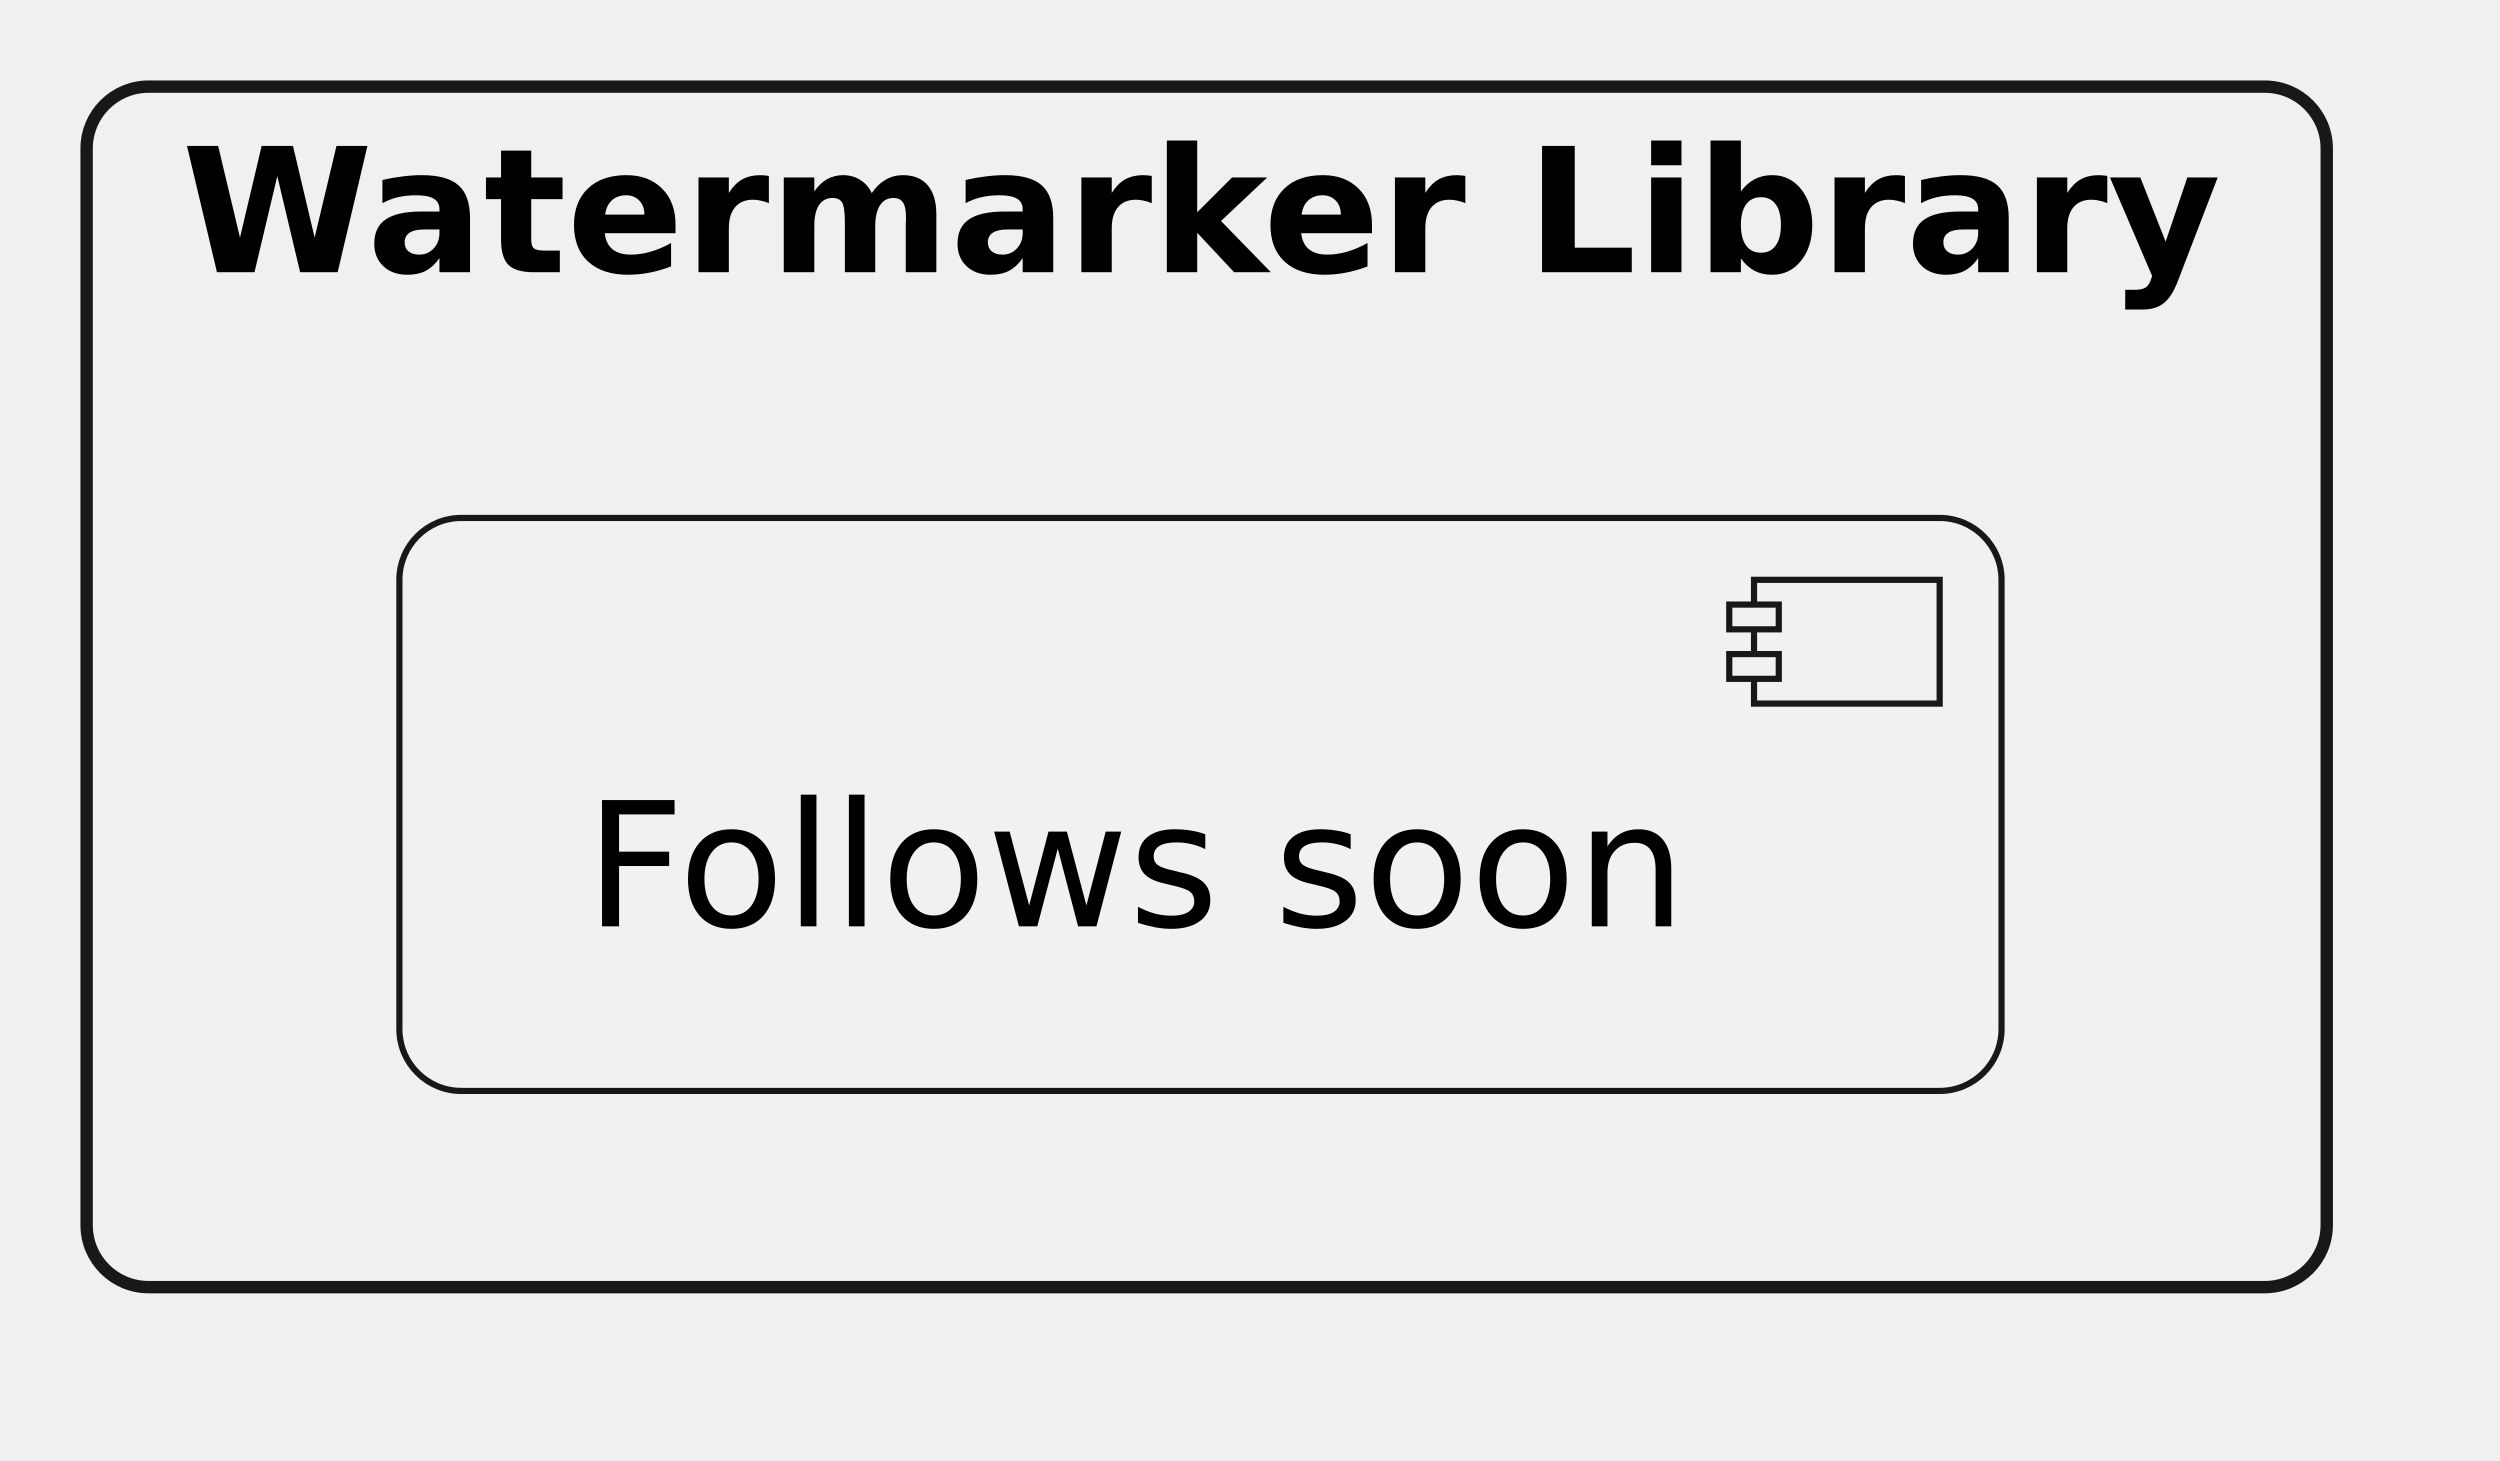
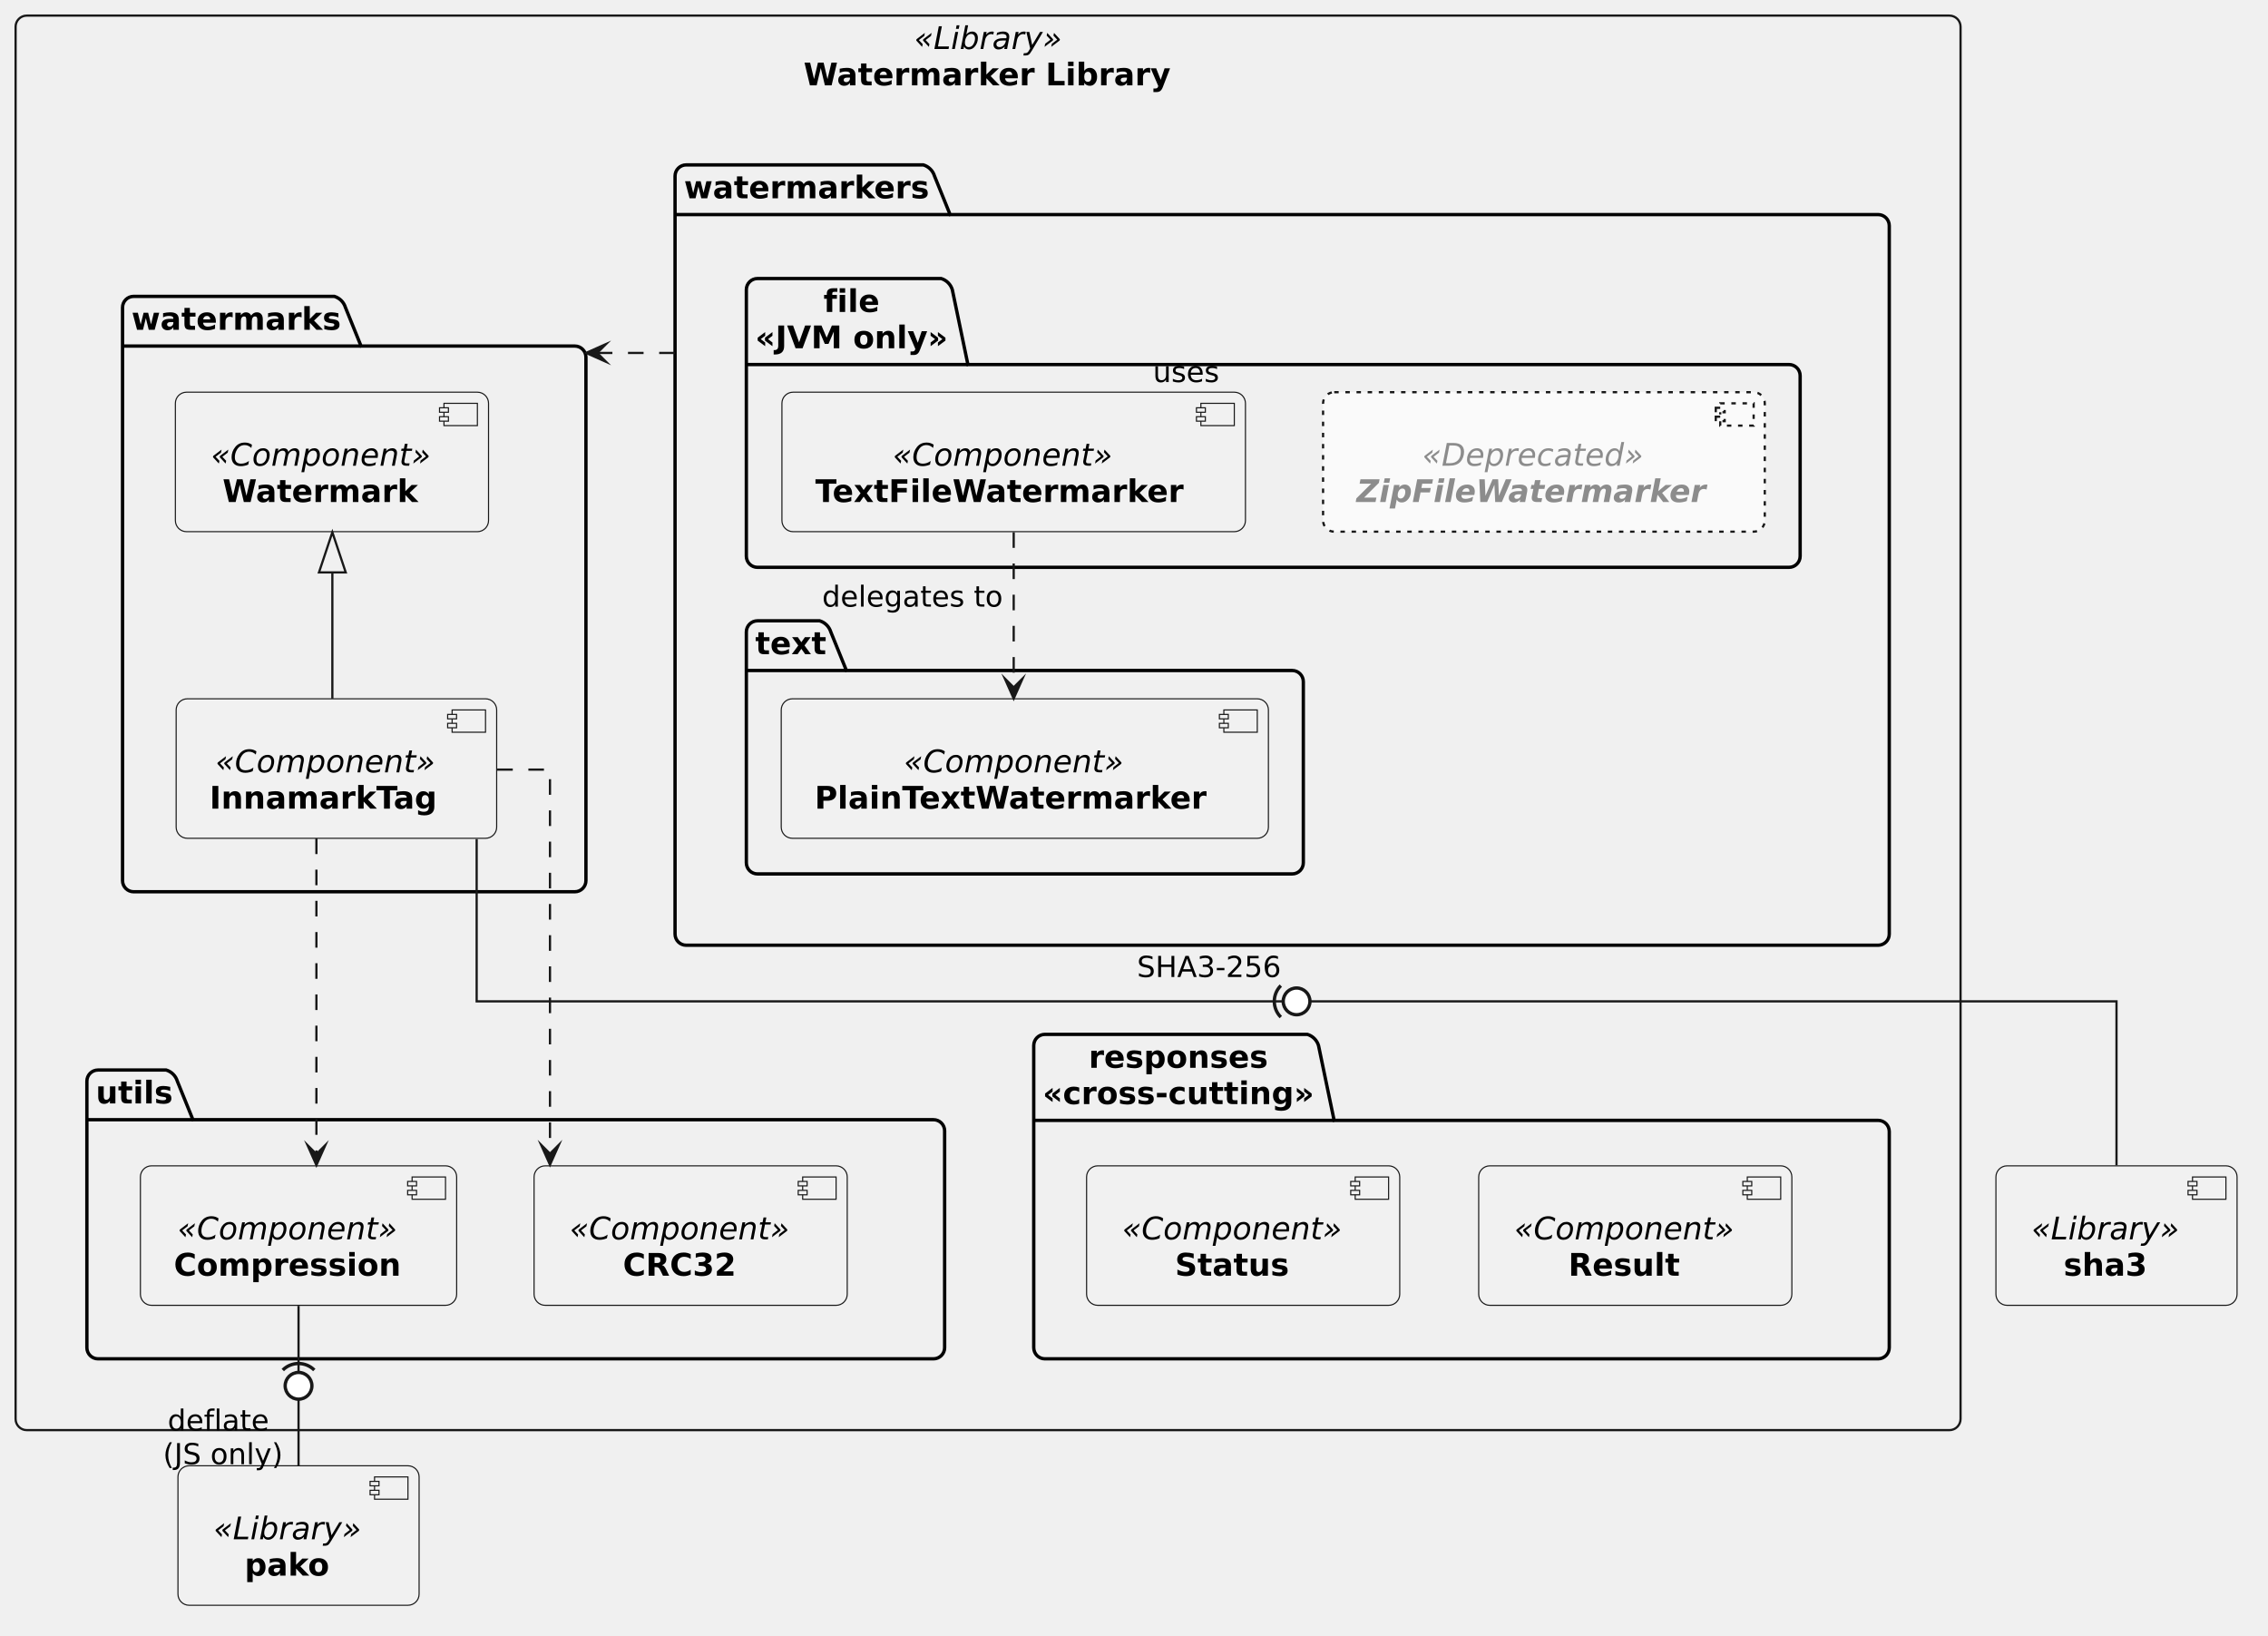
- <svg xmlns="http://www.w3.org/2000/svg" contentStyleType="text/css" data-diagram-type="DESCRIPTION" height="118px" preserveAspectRatio="none" style="width:202px;height:118px;background:#FFFFFF;" version="1.1" viewBox="0 0 202 118" width="202px" zoomAndPan="magnify">
+ <svg xmlns="http://www.w3.org/2000/svg" contentStyleType="text/css" data-diagram-type="DESCRIPTION" height="734px" preserveAspectRatio="none" style="width:1018px;height:734px;background:#FFFFFF;" version="1.1" viewBox="0 0 1018 734" width="1018px" zoomAndPan="magnify">
  <defs />
  <g>
-     <g class="cluster" data-qualified-name="system" data-source-line="9" id="ent0001">
-       <rect fill="none" height="97" rx="5" ry="5" style="stroke:#181818;stroke-width:1;" width="181" x="7" y="7" />
-       <text fill="#000000" font-family="'DejaVu Sans'" font-size="14" font-weight="700" lengthAdjust="spacing" textLength="165.628" x="14.686" y="21.995">Watermarker Library</text>
+     <g class="cluster" data-qualified-name="system" data-source-line="12" id="ent0001">
+       <rect fill="none" height="634.79" rx="5" ry="5" style="stroke:#181818;stroke-width:1;" width="873" x="7" y="7" />
+       <text fill="#000000" font-family="'DejaVu Sans'" font-size="14" font-style="italic" lengthAdjust="spacing" textLength="66.233" x="410.383" y="21.995">«Library»</text>
+       <text fill="#000000" font-family="'DejaVu Sans'" font-size="14" font-weight="700" lengthAdjust="spacing" textLength="165.628" x="360.686" y="38.292">Watermarker Library</text>
    </g>
-     <g class="entity" data-qualified-name="system.Follows soon" data-source-line="10" id="ent0002">
-       <rect fill="#F1F1F1" height="46.297" rx="5" ry="5" style="stroke:#181818;stroke-width:0.5;" width="129.455" x="32.27" y="41.85" />
-       <rect fill="#F1F1F1" height="10" style="stroke:#181818;stroke-width:0.5;" width="15" x="141.725" y="46.85" />
-       <rect fill="#F1F1F1" height="2" style="stroke:#181818;stroke-width:0.5;" width="4" x="139.725" y="48.85" />
-       <rect fill="#F1F1F1" height="2" style="stroke:#181818;stroke-width:0.5;" width="4" x="139.725" y="52.85" />
-       <text fill="#000000" font-family="'DejaVu Sans'" font-size="14" lengthAdjust="spacing" textLength="89.455" x="47.27" y="74.845">Follows soon</text>
+     <g class="cluster" data-qualified-name="system.watermarks" data-source-line="13" id="ent0002">
+       <path d="M60,133 L150.056,133 A7.5,7.5 0 0 1 155.056,138 L162.056,155.297 L258,155.297 A5,5 0 0 1 263,160.297 L263,395.19 A5,5 0 0 1 258,400.19 L60,400.19 A5,5 0 0 1 55,395.19 L55,138 A5,5 0 0 1 60,133" fill="none" style="stroke:#000000;stroke-width:1.5;" />
+       <line style="stroke:#000000;stroke-width:1.5;" x1="55" x2="162.056" y1="155.297" y2="155.297" />
+       <text fill="#000000" font-family="'DejaVu Sans'" font-size="14" font-weight="700" lengthAdjust="spacing" textLength="94.056" x="59" y="147.995">watermarks</text>
+     </g>
+     <g class="cluster" data-qualified-name="system.watermarkers" data-source-line="18" id="ent0005">
+       <path d="M308,74 L414.455,74 A7.5,7.5 0 0 1 419.455,79 L426.455,96.297 L843,96.297 A5,5 0 0 1 848,101.297 L848,419.19 A5,5 0 0 1 843,424.19 L308,424.19 A5,5 0 0 1 303,419.19 L303,79 A5,5 0 0 1 308,74" fill="none" style="stroke:#000000;stroke-width:1.5;" />
+       <line style="stroke:#000000;stroke-width:1.5;" x1="303" x2="426.455" y1="96.297" y2="96.297" />
+       <text fill="#000000" font-family="'DejaVu Sans'" font-size="14" font-weight="700" lengthAdjust="spacing" textLength="110.455" x="307" y="88.995">watermarkers</text>
+     </g>
+     <g class="cluster" data-qualified-name="system.watermarkers.textWM" data-source-line="19" id="ent0006">
+       <path d="M340,278.6 L367.91,278.6 A7.5,7.5 0 0 1 372.91,283.6 L379.91,300.897 L580,300.897 A5,5 0 0 1 585,305.897 L585,387.19 A5,5 0 0 1 580,392.19 L340,392.19 A5,5 0 0 1 335,387.19 L335,283.6 A5,5 0 0 1 340,278.6" fill="none" style="stroke:#000000;stroke-width:1.5;" />
+       <line style="stroke:#000000;stroke-width:1.5;" x1="335" x2="379.91" y1="300.897" y2="300.897" />
+       <text fill="#000000" font-family="'DejaVu Sans'" font-size="14" font-weight="700" lengthAdjust="spacing" textLength="31.91" x="339" y="293.595">text</text>
+     </g>
+     <g class="cluster" data-qualified-name="system.watermarkers.fileWM" data-source-line="23" id="ent0008">
+       <path d="M340,125 L422.447,125 A7.5,7.5 0 0 1 427.447,130 L434.447,163.594 L803,163.594 A5,5 0 0 1 808,168.594 L808,249.6 A5,5 0 0 1 803,254.6 L340,254.6 A5,5 0 0 1 335,249.6 L335,130 A5,5 0 0 1 340,125" fill="none" style="stroke:#000000;stroke-width:1.5;" />
+       <line style="stroke:#000000;stroke-width:1.5;" x1="335" x2="434.447" y1="163.594" y2="163.594" />
+       <text fill="#000000" font-family="'DejaVu Sans'" font-size="14" font-weight="700" lengthAdjust="spacing" textLength="25.184" x="369.632" y="139.995">file</text>
+       <text fill="#000000" font-family="'DejaVu Sans'" font-size="14" font-weight="700" lengthAdjust="spacing" textLength="86.447" x="339" y="156.292">«JVM only»</text>
+     </g>
+     <g class="cluster" data-qualified-name="system.utils" data-source-line="29" id="ent0011">
+       <path d="M44,480.19 L74.59,480.19 A7.5,7.5 0 0 1 79.59,485.19 L86.59,502.487 L419,502.487 A5,5 0 0 1 424,507.487 L424,604.79 A5,5 0 0 1 419,609.79 L44,609.79 A5,5 0 0 1 39,604.79 L39,485.19 A5,5 0 0 1 44,480.19" fill="none" style="stroke:#000000;stroke-width:1.5;" />
+       <line style="stroke:#000000;stroke-width:1.5;" x1="39" x2="86.59" y1="502.487" y2="502.487" />
+       <text fill="#000000" font-family="'DejaVu Sans'" font-size="14" font-weight="700" lengthAdjust="spacing" textLength="34.59" x="43" y="495.185">utils</text>
+     </g>
+     <g class="cluster" data-qualified-name="system.responses" data-source-line="34" id="ent0014">
+       <path d="M469,464.19 L586.823,464.19 A7.5,7.5 0 0 1 591.823,469.19 L598.823,502.784 L843,502.784 A5,5 0 0 1 848,507.784 L848,604.79 A5,5 0 0 1 843,609.79 L469,609.79 A5,5 0 0 1 464,604.79 L464,469.19 A5,5 0 0 1 469,464.19" fill="none" style="stroke:#000000;stroke-width:1.5;" />
+       <line style="stroke:#000000;stroke-width:1.5;" x1="464" x2="598.823" y1="502.784" y2="502.784" />
+       <text fill="#000000" font-family="'DejaVu Sans'" font-size="14" font-weight="700" lengthAdjust="spacing" textLength="80.5" x="488.662" y="479.185">responses</text>
+       <text fill="#000000" font-family="'DejaVu Sans'" font-size="14" font-weight="700" lengthAdjust="spacing" textLength="121.823" x="468" y="495.482">«cross-cutting»</text>
+     </g>
+     <g class="entity" data-qualified-name="system.watermarks.watermark" data-source-line="14" id="ent0003">
+       <rect fill="#F1F1F1" height="62.594" rx="5" ry="5" style="stroke:#181818;stroke-width:0.5;" width="140.56" x="78.72" y="176" />
+       <rect fill="#F1F1F1" height="10" style="stroke:#181818;stroke-width:0.5;" width="15" x="199.28" y="181" />
+       <rect fill="#F1F1F1" height="2" style="stroke:#181818;stroke-width:0.5;" width="4" x="197.28" y="183" />
+       <rect fill="#F1F1F1" height="2" style="stroke:#181818;stroke-width:0.5;" width="4" x="197.28" y="187" />
+       <text fill="#000000" font-family="'DejaVu Sans'" font-size="14" font-style="italic" lengthAdjust="spacing" textLength="98.561" x="94.72" y="208.995">«Component»</text>
+       <text fill="#000000" font-family="'DejaVu Sans'" font-size="14" font-weight="700" lengthAdjust="spacing" textLength="88.231" x="99.885" y="225.292">Watermark</text>
+     </g>
+     <g class="entity" data-qualified-name="system.watermarks.innamarkTag" data-source-line="15" id="ent0004">
+       <rect fill="#F1F1F1" height="62.594" rx="5" ry="5" style="stroke:#181818;stroke-width:0.5;" width="143.858" x="79.07" y="313.6" />
+       <rect fill="#F1F1F1" height="10" style="stroke:#181818;stroke-width:0.5;" width="15" x="202.928" y="318.6" />
+       <rect fill="#F1F1F1" height="2" style="stroke:#181818;stroke-width:0.5;" width="4" x="200.928" y="320.6" />
+       <rect fill="#F1F1F1" height="2" style="stroke:#181818;stroke-width:0.5;" width="4" x="200.928" y="324.6" />
+       <text fill="#000000" font-family="'DejaVu Sans'" font-size="14" font-style="italic" lengthAdjust="spacing" textLength="98.561" x="96.719" y="346.595">«Component»</text>
+       <text fill="#000000" font-family="'DejaVu Sans'" font-size="14" font-weight="700" lengthAdjust="spacing" textLength="103.858" x="94.07" y="362.892">InnamarkTag</text>
+     </g>
+     <g class="entity" data-qualified-name="system.watermarkers.textWM.plainTextWM" data-source-line="20" id="ent0007">
+       <rect fill="#F1F1F1" height="62.594" rx="5" ry="5" style="stroke:#181818;stroke-width:0.5;" width="218.671" x="350.66" y="313.6" />
+       <rect fill="#F1F1F1" height="10" style="stroke:#181818;stroke-width:0.5;" width="15" x="549.331" y="318.6" />
+       <rect fill="#F1F1F1" height="2" style="stroke:#181818;stroke-width:0.5;" width="4" x="547.331" y="320.6" />
+       <rect fill="#F1F1F1" height="2" style="stroke:#181818;stroke-width:0.5;" width="4" x="547.331" y="324.6" />
+       <text fill="#000000" font-family="'DejaVu Sans'" font-size="14" font-style="italic" lengthAdjust="spacing" textLength="98.561" x="405.715" y="346.595">«Component»</text>
+       <text fill="#000000" font-family="'DejaVu Sans'" font-size="14" font-weight="700" lengthAdjust="spacing" textLength="178.671" x="365.66" y="362.892">PlainTextWatermarker</text>
+     </g>
+     <g class="entity" data-qualified-name="system.watermarkers.fileWM.textFileWM" data-source-line="24" id="ent0009">
+       <rect fill="#F1F1F1" height="62.594" rx="5" ry="5" style="stroke:#181818;stroke-width:0.5;" width="208.055" x="350.97" y="176" />
+       <rect fill="#F1F1F1" height="10" style="stroke:#181818;stroke-width:0.5;" width="15" x="539.025" y="181" />
+       <rect fill="#F1F1F1" height="2" style="stroke:#181818;stroke-width:0.5;" width="4" x="537.025" y="183" />
+       <rect fill="#F1F1F1" height="2" style="stroke:#181818;stroke-width:0.5;" width="4" x="537.025" y="187" />
+       <text fill="#000000" font-family="'DejaVu Sans'" font-size="14" font-style="italic" lengthAdjust="spacing" textLength="98.561" x="400.717" y="208.995">«Component»</text>
+       <text fill="#000000" font-family="'DejaVu Sans'" font-size="14" font-weight="700" lengthAdjust="spacing" textLength="168.055" x="365.97" y="225.292">TextFileWatermarker</text>
+     </g>
+     <g class="entity" data-qualified-name="system.watermarkers.fileWM.zipFileWM" data-source-line="25" id="ent0010">
+       <rect fill="#FAFAFA" height="62.594" rx="5" ry="5" style="stroke:#181818;stroke-width:1;stroke-dasharray:2,3;" width="198.259" x="593.87" y="176" />
+       <rect fill="#FAFAFA" height="10" style="stroke:#181818;stroke-width:1;stroke-dasharray:2,3;" width="15" x="772.129" y="181" />
+       <rect fill="#FAFAFA" height="2" style="stroke:#181818;stroke-width:1;stroke-dasharray:2,3;" width="4" x="770.129" y="183" />
+       <rect fill="#FAFAFA" height="2" style="stroke:#181818;stroke-width:1;stroke-dasharray:2,3;" width="4" x="770.129" y="187" />
+       <text fill="#8C8C8C" font-family="'DejaVu Sans'" font-size="14" font-style="italic" lengthAdjust="spacing" textLength="99.196" x="638.401" y="208.995">«Deprecated»</text>
+       <text fill="#8C8C8C" font-family="'DejaVu Sans'" font-size="14" font-style="italic" font-weight="700" lengthAdjust="spacing" textLength="158.259" x="608.87" y="225.292">ZipFileWatermarker</text>
+     </g>
+     <g class="entity" data-qualified-name="system.utils.compression" data-source-line="30" id="ent0012">
+       <rect fill="#F1F1F1" height="62.594" rx="5" ry="5" style="stroke:#181818;stroke-width:0.5;" width="141.951" x="63.02" y="523.19" />
+       <rect fill="#F1F1F1" height="10" style="stroke:#181818;stroke-width:0.5;" width="15" x="184.971" y="528.19" />
+       <rect fill="#F1F1F1" height="2" style="stroke:#181818;stroke-width:0.5;" width="4" x="182.971" y="530.19" />
+       <rect fill="#F1F1F1" height="2" style="stroke:#181818;stroke-width:0.5;" width="4" x="182.971" y="534.19" />
+       <text fill="#000000" font-family="'DejaVu Sans'" font-size="14" font-style="italic" lengthAdjust="spacing" textLength="98.561" x="79.715" y="556.185">«Component»</text>
+       <text fill="#000000" font-family="'DejaVu Sans'" font-size="14" font-weight="700" lengthAdjust="spacing" textLength="101.951" x="78.02" y="572.482">Compression</text>
+     </g>
+     <g class="entity" data-qualified-name="system.utils.crc32" data-source-line="31" id="ent0013">
+       <rect fill="#F1F1F1" height="62.594" rx="5" ry="5" style="stroke:#181818;stroke-width:0.5;" width="140.56" x="239.72" y="523.19" />
+       <rect fill="#F1F1F1" height="10" style="stroke:#181818;stroke-width:0.5;" width="15" x="360.281" y="528.19" />
+       <rect fill="#F1F1F1" height="2" style="stroke:#181818;stroke-width:0.5;" width="4" x="358.281" y="530.19" />
+       <rect fill="#F1F1F1" height="2" style="stroke:#181818;stroke-width:0.5;" width="4" x="358.281" y="534.19" />
+       <text fill="#000000" font-family="'DejaVu Sans'" font-size="14" font-style="italic" lengthAdjust="spacing" textLength="98.561" x="255.72" y="556.185">«Component»</text>
+       <text fill="#000000" font-family="'DejaVu Sans'" font-size="14" font-weight="700" lengthAdjust="spacing" textLength="50.812" x="279.594" y="572.482">CRC32</text>
+     </g>
+     <g class="entity" data-qualified-name="system.responses.status" data-source-line="35" id="ent0015">
+       <rect fill="#F1F1F1" height="62.594" rx="5" ry="5" style="stroke:#181818;stroke-width:0.5;" width="140.56" x="487.72" y="523.19" />
+       <rect fill="#F1F1F1" height="10" style="stroke:#181818;stroke-width:0.5;" width="15" x="608.28" y="528.19" />
+       <rect fill="#F1F1F1" height="2" style="stroke:#181818;stroke-width:0.5;" width="4" x="606.28" y="530.19" />
+       <rect fill="#F1F1F1" height="2" style="stroke:#181818;stroke-width:0.5;" width="4" x="606.28" y="534.19" />
+       <text fill="#000000" font-family="'DejaVu Sans'" font-size="14" font-style="italic" lengthAdjust="spacing" textLength="98.561" x="503.72" y="556.185">«Component»</text>
+       <text fill="#000000" font-family="'DejaVu Sans'" font-size="14" font-weight="700" lengthAdjust="spacing" textLength="51.215" x="527.393" y="572.482">Status</text>
+     </g>
+     <g class="entity" data-qualified-name="system.responses.result" data-source-line="36" id="ent0016">
+       <rect fill="#F1F1F1" height="62.594" rx="5" ry="5" style="stroke:#181818;stroke-width:0.5;" width="140.56" x="663.72" y="523.19" />
+       <rect fill="#F1F1F1" height="10" style="stroke:#181818;stroke-width:0.5;" width="15" x="784.28" y="528.19" />
+       <rect fill="#F1F1F1" height="2" style="stroke:#181818;stroke-width:0.5;" width="4" x="782.28" y="530.19" />
+       <rect fill="#F1F1F1" height="2" style="stroke:#181818;stroke-width:0.5;" width="4" x="782.28" y="534.19" />
+       <text fill="#000000" font-family="'DejaVu Sans'" font-size="14" font-style="italic" lengthAdjust="spacing" textLength="98.561" x="679.72" y="556.185">«Component»</text>
+       <text fill="#000000" font-family="'DejaVu Sans'" font-size="14" font-weight="700" lengthAdjust="spacing" textLength="50.066" x="703.967" y="572.482">Result</text>
+     </g>
+     <g class="entity" data-qualified-name="sha3" data-source-line="42" id="ent0017">
+       <rect fill="#F1F1F1" height="62.594" rx="5" ry="5" style="stroke:#181818;stroke-width:0.5;" width="108.233" x="895.88" y="523.19" />
+       <rect fill="#F1F1F1" height="10" style="stroke:#181818;stroke-width:0.5;" width="15" x="984.113" y="528.19" />
+       <rect fill="#F1F1F1" height="2" style="stroke:#181818;stroke-width:0.5;" width="4" x="982.113" y="530.19" />
+       <rect fill="#F1F1F1" height="2" style="stroke:#181818;stroke-width:0.5;" width="4" x="982.113" y="534.19" />
+       <text fill="#000000" font-family="'DejaVu Sans'" font-size="14" font-style="italic" lengthAdjust="spacing" textLength="66.233" x="911.88" y="556.185">«Library»</text>
+       <text fill="#000000" font-family="'DejaVu Sans'" font-size="14" font-weight="700" lengthAdjust="spacing" textLength="37.488" x="926.253" y="572.482">sha3</text>
+     </g>
+     <g class="entity" data-qualified-name="pako" data-source-line="43" id="ent0018">
+       <rect fill="#F1F1F1" height="62.594" rx="5" ry="5" style="stroke:#181818;stroke-width:0.5;" width="108.233" x="79.88" y="657.79" />
+       <rect fill="#F1F1F1" height="10" style="stroke:#181818;stroke-width:0.5;" width="15" x="168.113" y="662.79" />
+       <rect fill="#F1F1F1" height="2" style="stroke:#181818;stroke-width:0.5;" width="4" x="166.113" y="664.79" />
+       <rect fill="#F1F1F1" height="2" style="stroke:#181818;stroke-width:0.5;" width="4" x="166.113" y="668.79" />
+       <text fill="#000000" font-family="'DejaVu Sans'" font-size="14" font-style="italic" lengthAdjust="spacing" textLength="66.233" x="95.88" y="690.785">«Library»</text>
+       <text fill="#000000" font-family="'DejaVu Sans'" font-size="14" font-weight="700" lengthAdjust="spacing" textLength="38.398" x="109.798" y="707.082">pako</text>
+     </g>
+     <g class="link" data-entity-1="ent0004" data-entity-2="ent0012" data-link-type="dependency" data-source-line="46" id="lnk19">
+       <path d="M142.02,376.27 C142.02,415.79 142.02,478.28 142.02,517.9" fill="none" id="innamarkTag-to-compression" style="stroke:#181818;stroke-width:1;stroke-dasharray:7,7;" />
+       <polygon fill="#181818" points="142.02,522.9,146.02,513.9,142.02,517.9,138.02,513.9,142.02,522.9" style="stroke:#181818;stroke-width:1;stroke-linejoin:miter;stroke-miterlimit:10;" />
+     </g>
+     <g class="link" data-entity-1="ent0004" data-entity-2="ent0013" data-link-type="dependency" data-source-line="47" id="lnk20">
+       <path d="M223.16,345.38 C236.78,345.38 246.86,345.38 246.86,345.38 C246.86,345.38 246.86,459.23 246.86,517.73" fill="none" id="innamarkTag-to-crc32" style="stroke:#181818;stroke-width:1;stroke-dasharray:7,7;" />
+       <polygon fill="#181818" points="246.86,522.73,250.86,513.73,246.86,517.73,242.86,513.73,246.86,522.73" style="stroke:#181818;stroke-width:1;stroke-linejoin:miter;stroke-miterlimit:10;" />
+     </g>
+     <g class="link" data-entity-1="ent0003" data-entity-2="ent0004" data-link-type="extension" data-source-line="49" id="lnk21">
+       <path d="M149.18,256.87 C149.18,279.24 149.18,291.13 149.18,313.48" fill="none" id="watermark-backto-innamarkTag" style="stroke:#181818;stroke-width:1;" />
+       <polygon fill="none" points="149.18,238.87,143.18,256.87,155.18,256.87,149.18,238.87" style="stroke:#181818;stroke-width:1;stroke-linejoin:miter;stroke-miterlimit:10;" />
+     </g>
+     <g class="link" data-entity-1="ent0005" data-entity-2="ent0002" data-link-type="dependency" data-source-line="51" id="lnk22">
+       <path d="M302.873,158.38 C302.211,158.38 301.555,158.38 300.904,158.38 C298.302,158.38 295.794,158.38 293.384,158.38 C288.563,158.38 284.136,158.38 280.137,158.38 C276.138,158.38 272.567,158.38 269.461,158.38 C267.908,158.38 266.47,158.38 265.154,158.38 C264.495,158.38 263.867,158.38 263.27,158.38 C263.195,158.38 268.121,158.38 268.047,158.38" fill="none" id="watermarkers-to-watermarks" style="stroke:#181818;stroke-width:1;stroke-dasharray:7,7;" />
+       <polygon fill="#181818" points="263.047,158.38,272.047,162.38,268.047,158.38,272.047,154.38,263.047,158.38" style="stroke:#181818;stroke-width:1;stroke-linejoin:miter;stroke-miterlimit:10;" />
+       <text fill="#000000" font-family="'DejaVu Sans'" font-size="13" lengthAdjust="spacing" textLength="29.783" x="517.5" y="171.447">uses</text>
+     </g>
+     <g class="link" data-entity-1="ent0009" data-entity-2="ent0007" data-link-type="dependency" data-source-line="52" id="lnk23">
+       <path d="M455,238.87 C455,261.24 455,286.13 455,308.48" fill="none" id="textFileWM-to-plainTextWM" style="stroke:#181818;stroke-width:1;stroke-dasharray:7,7;" />
+       <polygon fill="#181818" points="455,313.48,459,304.48,455,308.48,451,304.48,455,313.48" style="stroke:#181818;stroke-width:1;stroke-linejoin:miter;stroke-miterlimit:10;" />
+       <text fill="#000000" font-family="'DejaVu Sans'" font-size="13" lengthAdjust="spacing" textLength="81.129" x="369" y="272.237">delegates to</text>
+     </g>
+     <g class="link" data-entity-1="ent0004" data-entity-2="ent0017" data-link-type="association" data-source-line="55" id="lnk24">
+       <path d="M213.95,376.53 C213.95,407.28 213.95,449.38 213.95,449.38 C213.95,449.38 950,449.38 950,449.38 C950,449.38 950,491.99 950,522.95" fill="none" id="innamarkTag-sha3" style="stroke:#181818;stroke-width:1;" />
+       <text fill="#000000" font-family="'DejaVu Sans'" font-size="13" lengthAdjust="spacing" textLength="64.695" x="510.34" y="438.447">SHA3-256</text>
+       <path d="M574.904,442.309 A10,10 0 0 0 574.904 456.451" fill="none" style="stroke:#181818;stroke-width:1.5;" />
+       <ellipse cx="581.975" cy="449.38" fill="#FFFFFF" rx="6" ry="6" style="stroke:#181818;stroke-width:1.5;" />
+     </g>
+     <g class="link" data-entity-1="ent0012" data-entity-2="ent0018" data-link-type="association" data-source-line="56" id="lnk25">
+       <path d="M134,586.05 C134,607.65 134,636.17 134,657.72" fill="none" id="compression-pako" style="stroke:#181818;stroke-width:1;" />
+       <text fill="#000000" font-family="'DejaVu Sans'" font-size="13" lengthAdjust="spacing" textLength="45.5" x="75.246" y="641.957">deflate</text>
+       <text fill="#000000" font-family="'DejaVu Sans'" font-size="13" lengthAdjust="spacing" textLength="53.86" x="73.132" y="657.09">(JS only)</text>
+       <path d="M141.071,614.833 A10,10 0 0 0 126.929 614.833" fill="none" style="stroke:#181818;stroke-width:1.5;" />
+       <ellipse cx="134" cy="621.904" fill="#FFFFFF" rx="6" ry="6" style="stroke:#181818;stroke-width:1.5;" />
    </g>
  </g>
</svg>
